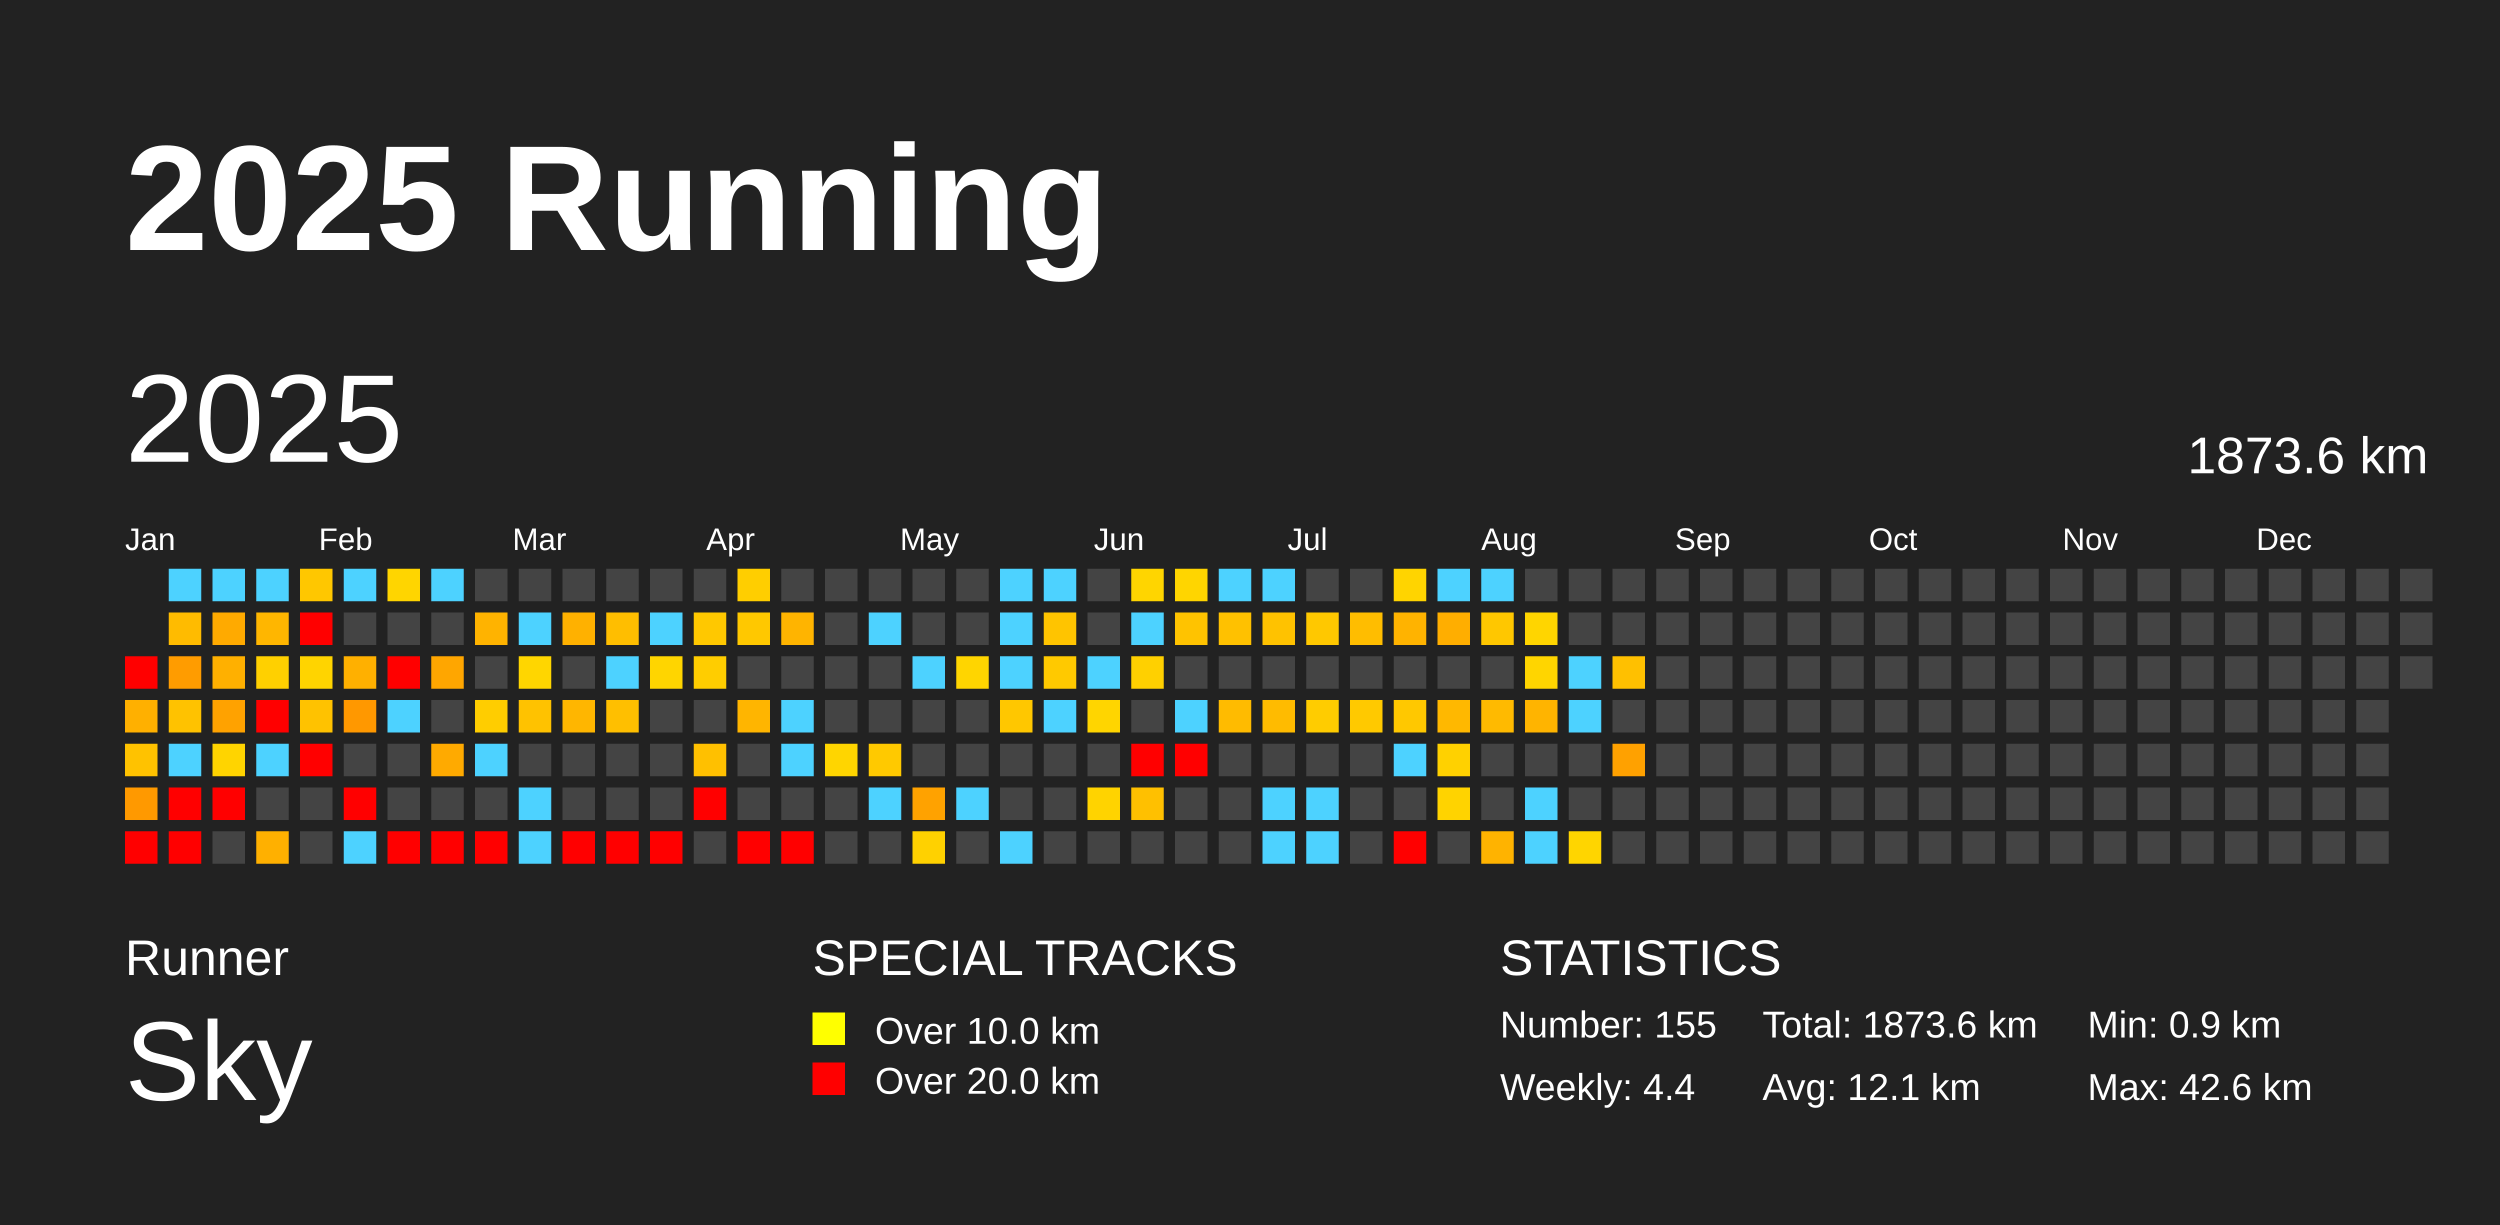
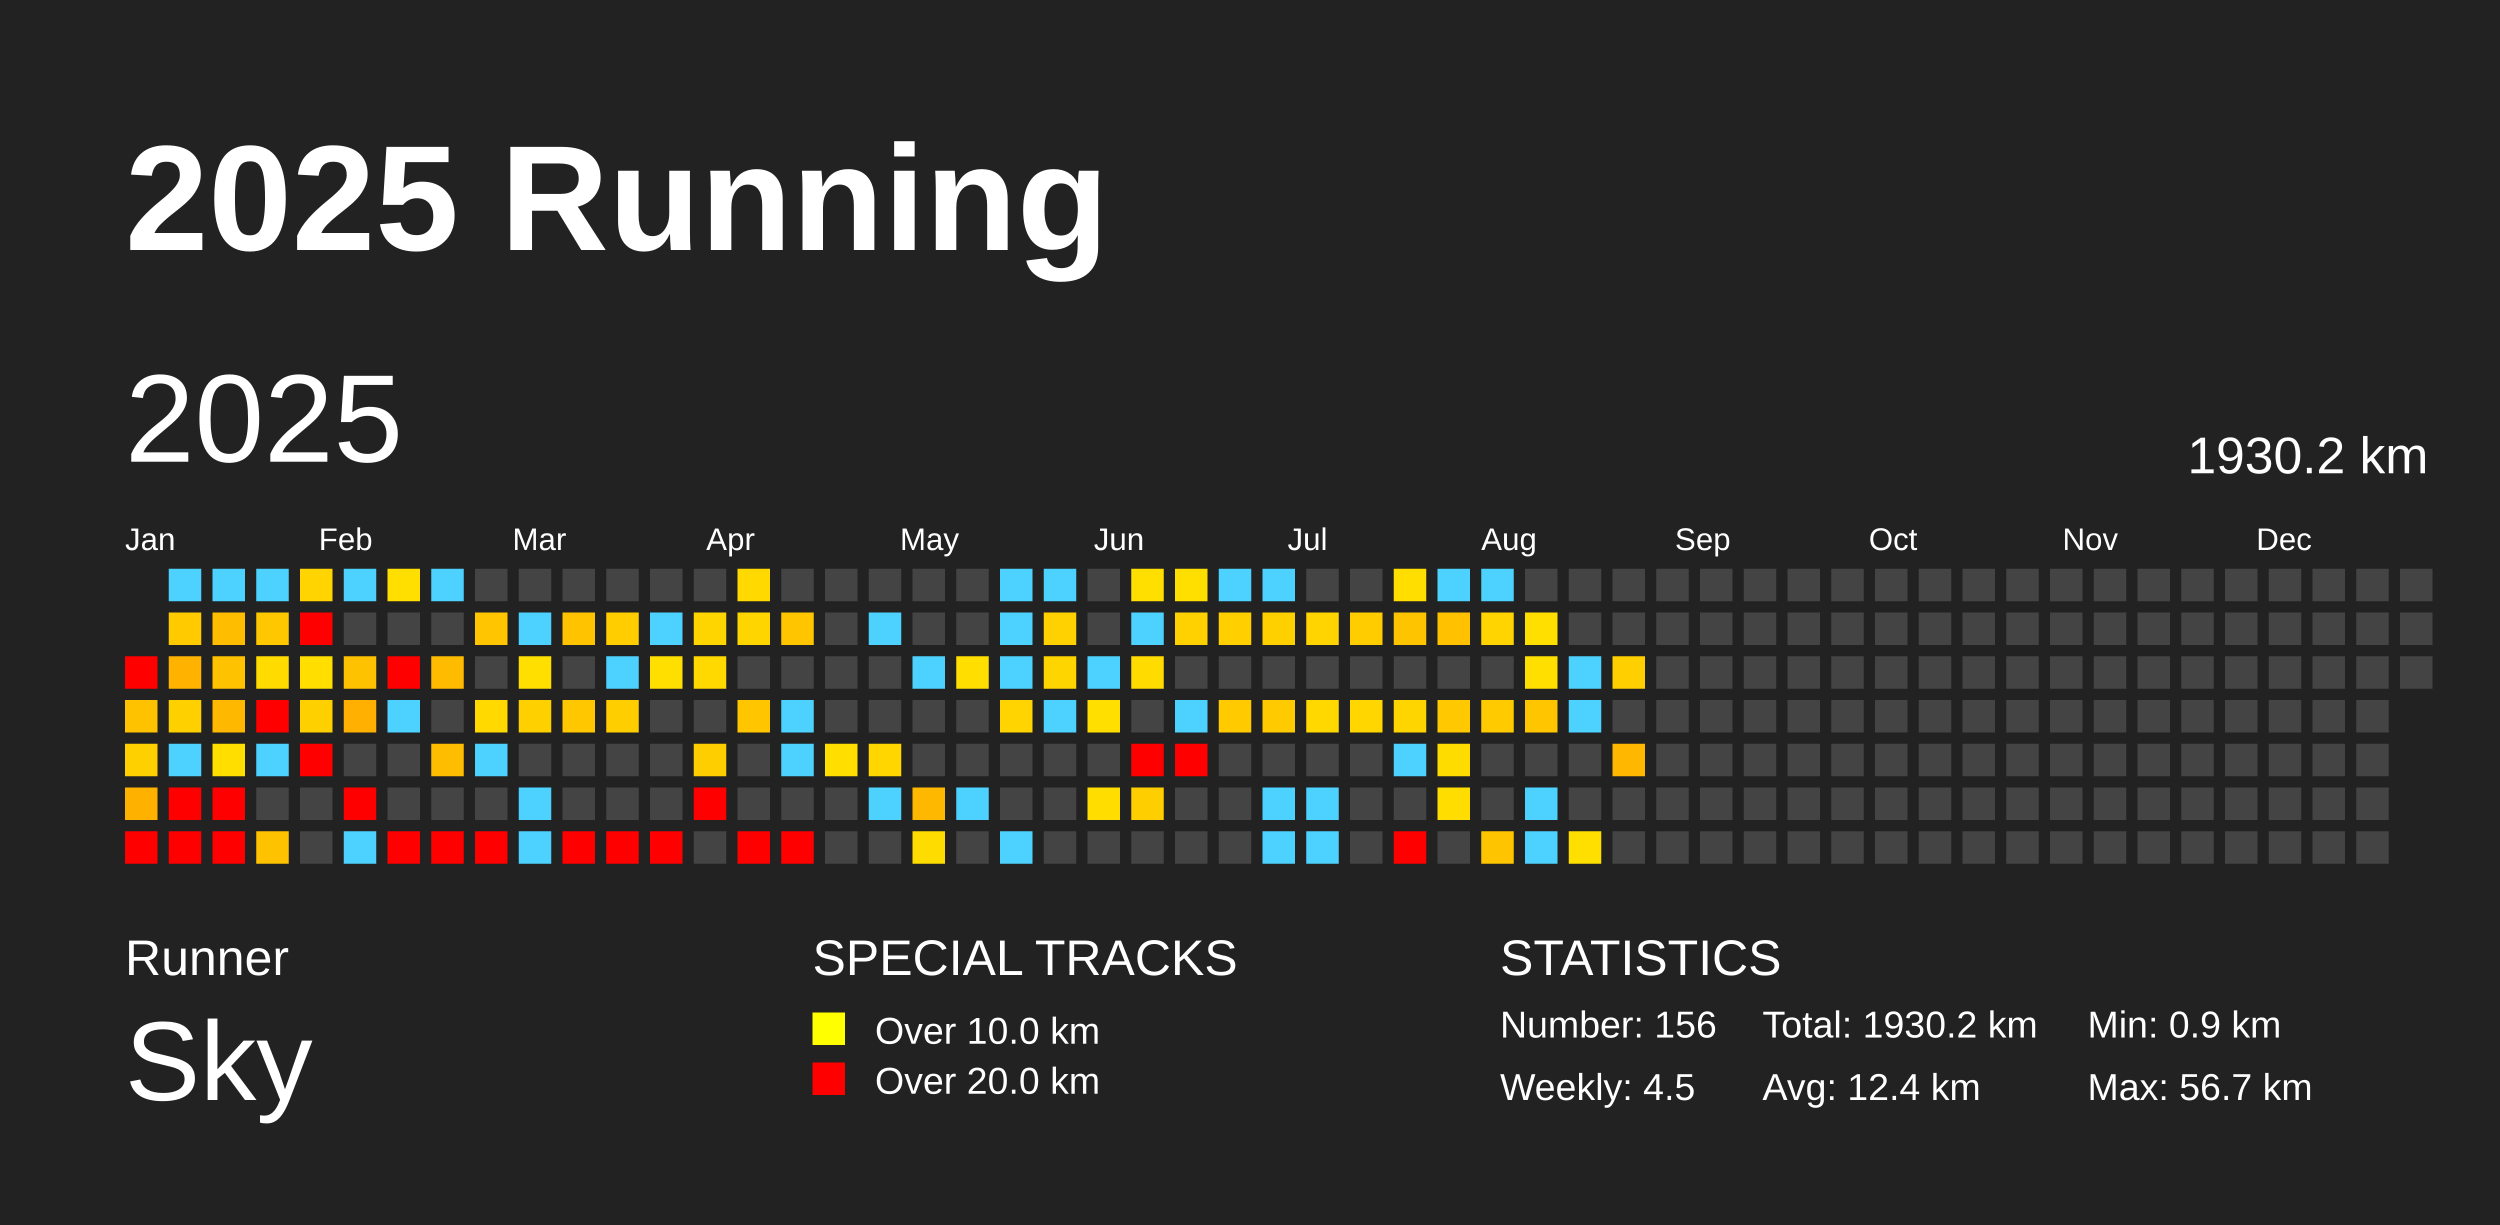
<svg xmlns="http://www.w3.org/2000/svg" baseProfile="full" height="98mm" version="1.1" viewBox="0,0,200,98" width="200mm">
  <defs />
  <rect fill="#222222" height="98" width="200" x="0" y="0" />
  <text fill="#FFFFFF" style="font-size:12px; font-family:Arial; font-weight:bold;" x="10" y="20">2025 Running</text>
  <text fill="#FFFFFF" style="font-size:4px; font-family:Arial" x="10" y="78">Runner</text>
  <text fill="#FFFFFF" style="font-size:9px; font-family:Arial" x="10" y="88">Sky</text>
  <text fill="#FFFFFF" style="font-size:4px; font-family:Arial" x="65" y="78">SPECIAL TRACKS</text>
  <rect fill="yellow" height="2.6" width="2.6" x="65" y="81" />
  <text fill="#FFFFFF" style="font-size:3px; font-family:Arial" x="70" y="83.5">Over 10.0 km</text>
  <rect fill="red" height="2.6" width="2.6" x="65" y="85" />
  <text fill="#FFFFFF" style="font-size:3px; font-family:Arial" x="70" y="87.5">Over 20.0 km</text>
  <text fill="#FFFFFF" style="font-size:4px; font-family:Arial" x="120" y="78">STATISTICS</text>
-   <text fill="#FFFFFF" style="font-size:3px; font-family:Arial" x="120" y="83">Number: 155</text>
-   <text fill="#FFFFFF" style="font-size:3px; font-family:Arial" x="120" y="88">Weekly: 4.4</text>
-   <text fill="#FFFFFF" style="font-size:3px; font-family:Arial" x="141" y="83">Total: 1873.6 km</text>
-   <text fill="#FFFFFF" style="font-size:3px; font-family:Arial" x="141" y="88">Avg: 12.1 km</text>
+   <text fill="#FFFFFF" style="font-size:3px; font-family:Arial" x="120" y="83">Number: 156</text>
+   <text fill="#FFFFFF" style="font-size:3px; font-family:Arial" x="120" y="88">Weekly: 4.5</text>
+   <text fill="#FFFFFF" style="font-size:3px; font-family:Arial" x="141" y="83">Total: 1930.2 km</text>
+   <text fill="#FFFFFF" style="font-size:3px; font-family:Arial" x="141" y="88">Avg: 12.4 km</text>
  <text fill="#FFFFFF" style="font-size:3px; font-family:Arial" x="167" y="83">Min: 0.9 km</text>
-   <text fill="#FFFFFF" style="font-size:3px; font-family:Arial" x="167" y="88">Max: 42.6 km</text>
+   <text fill="#FFFFFF" style="font-size:3px; font-family:Arial" x="167" y="88">Max: 56.7 km</text>
  <text dominant-baseline="hanging" fill="#FFFFFF" style="font-size:10.0px; font-family:Arial;" x="10" y="30">2025</text>
-   <text dominant-baseline="hanging" fill="#FFFFFF" style="font-size:4.125px; font-family:Arial;" x="175" y="35">1873.6 km</text>
+   <text dominant-baseline="hanging" fill="#FFFFFF" style="font-size:4.125px; font-family:Arial;" x="175" y="35">1930.2 km</text>
  <text fill="#FFFFFF" style="font-size:2.5px; font-family:Arial" x="10.0" y="44">Jan</text>
  <text fill="#FFFFFF" style="font-size:2.5px; font-family:Arial" x="25.5" y="44">Feb</text>
  <text fill="#FFFFFF" style="font-size:2.5px; font-family:Arial" x="41.0" y="44">Mar</text>
  <text fill="#FFFFFF" style="font-size:2.5px; font-family:Arial" x="56.5" y="44">Apr</text>
  <text fill="#FFFFFF" style="font-size:2.5px; font-family:Arial" x="72.0" y="44">May</text>
  <text fill="#FFFFFF" style="font-size:2.5px; font-family:Arial" x="87.5" y="44">Jun</text>
  <text fill="#FFFFFF" style="font-size:2.5px; font-family:Arial" x="103.0" y="44">Jul</text>
  <text fill="#FFFFFF" style="font-size:2.5px; font-family:Arial" x="118.5" y="44">Aug</text>
  <text fill="#FFFFFF" style="font-size:2.5px; font-family:Arial" x="134.0" y="44">Sep</text>
  <text fill="#FFFFFF" style="font-size:2.5px; font-family:Arial" x="149.5" y="44">Oct</text>
  <text fill="#FFFFFF" style="font-size:2.5px; font-family:Arial" x="165.0" y="44">Nov</text>
  <text fill="#FFFFFF" style="font-size:2.5px; font-family:Arial" x="180.5" y="44">Dec</text>
  <rect fill="red" height="2.6" width="2.6" x="10.0" y="52.5" />
-   <rect fill="#ffb000" height="2.6" width="2.6" x="10.0" y="56.0" />
-   <rect fill="#ffc200" height="2.6" width="2.6" x="10.0" y="59.5" />
-   <rect fill="#ff9900" height="2.6" width="2.6" x="10.0" y="63.0" />
+   <rect fill="#ffc200" height="2.6" width="2.6" x="10.0" y="56.0" />
+   <rect fill="#ffd000" height="2.6" width="2.6" x="10.0" y="59.5" />
+   <rect fill="#ffb100" height="2.6" width="2.6" x="10.0" y="63.0" />
  <rect fill="red" height="2.6" width="2.6" x="10.0" y="66.5" />
  <rect fill="#4dd2ff" height="2.6" width="2.6" x="13.5" y="45.5" />
-   <rect fill="#ffbb00" height="2.6" width="2.6" x="13.5" y="49.0" />
-   <rect fill="#ff9c00" height="2.6" width="2.6" x="13.5" y="52.5" />
-   <rect fill="#ffc200" height="2.6" width="2.6" x="13.5" y="56.0" />
+   <rect fill="#ffcb00" height="2.6" width="2.6" x="13.5" y="49.0" />
+   <rect fill="#ffb300" height="2.6" width="2.6" x="13.5" y="52.5" />
+   <rect fill="#ffd000" height="2.6" width="2.6" x="13.5" y="56.0" />
  <rect fill="#4dd2ff" height="2.6" width="2.6" x="13.5" y="59.5" />
  <rect fill="red" height="2.6" width="2.6" x="13.5" y="63.0" />
  <rect fill="red" height="2.6" width="2.6" x="13.5" y="66.5" />
  <rect fill="#4dd2ff" height="2.6" width="2.6" x="17.0" y="45.5" />
-   <rect fill="#ffaa00" height="2.6" width="2.6" x="17.0" y="49.0" />
-   <rect fill="#ffb000" height="2.6" width="2.6" x="17.0" y="52.5" />
-   <rect fill="#ffa200" height="2.6" width="2.6" x="17.0" y="56.0" />
-   <rect fill="#ffd400" height="2.6" width="2.6" x="17.0" y="59.5" />
+   <rect fill="#ffbd00" height="2.6" width="2.6" x="17.0" y="49.0" />
+   <rect fill="#ffc200" height="2.6" width="2.6" x="17.0" y="52.5" />
+   <rect fill="#ffb800" height="2.6" width="2.6" x="17.0" y="56.0" />
+   <rect fill="#ffde00" height="2.6" width="2.6" x="17.0" y="59.5" />
  <rect fill="red" height="2.6" width="2.6" x="17.0" y="63.0" />
-   <rect fill="#444444" height="2.6" width="2.6" x="17.0" y="66.5" />
+   <rect fill="red" height="2.6" width="2.6" x="17.0" y="66.5" />
  <rect fill="#4dd2ff" height="2.6" width="2.6" x="20.5" y="45.5" />
-   <rect fill="#ffb600" height="2.6" width="2.6" x="20.5" y="49.0" />
-   <rect fill="#ffd000" height="2.6" width="2.6" x="20.5" y="52.5" />
+   <rect fill="#ffc700" height="2.6" width="2.6" x="20.5" y="49.0" />
+   <rect fill="#ffdb00" height="2.6" width="2.6" x="20.5" y="52.5" />
  <rect fill="red" height="2.6" width="2.6" x="20.5" y="56.0" />
  <rect fill="#4dd2ff" height="2.6" width="2.6" x="20.5" y="59.5" />
  <rect fill="#444444" height="2.6" width="2.6" x="20.5" y="63.0" />
-   <rect fill="#ffb000" height="2.6" width="2.6" x="20.5" y="66.5" />
-   <rect fill="#ffc700" height="2.6" width="2.6" x="24.0" y="45.5" />
+   <rect fill="#ffc200" height="2.6" width="2.6" x="20.5" y="66.5" />
+   <rect fill="#ffd400" height="2.6" width="2.6" x="24.0" y="45.5" />
  <rect fill="red" height="2.6" width="2.6" x="24.0" y="49.0" />
-   <rect fill="#ffd400" height="2.6" width="2.6" x="24.0" y="52.5" />
-   <rect fill="#ffc200" height="2.6" width="2.6" x="24.0" y="56.0" />
+   <rect fill="#ffde00" height="2.6" width="2.6" x="24.0" y="52.5" />
+   <rect fill="#ffd000" height="2.6" width="2.6" x="24.0" y="56.0" />
  <rect fill="red" height="2.6" width="2.6" x="24.0" y="59.5" />
  <rect fill="#444444" height="2.6" width="2.6" x="24.0" y="63.0" />
  <rect fill="#444444" height="2.6" width="2.6" x="24.0" y="66.5" />
  <rect fill="#4dd2ff" height="2.6" width="2.6" x="27.5" y="45.5" />
  <rect fill="#444444" height="2.6" width="2.6" x="27.5" y="49.0" />
-   <rect fill="#ffb000" height="2.6" width="2.6" x="27.5" y="52.5" />
-   <rect fill="#ff9800" height="2.6" width="2.6" x="27.5" y="56.0" />
+   <rect fill="#ffc200" height="2.6" width="2.6" x="27.5" y="52.5" />
+   <rect fill="#ffb000" height="2.6" width="2.6" x="27.5" y="56.0" />
  <rect fill="#444444" height="2.6" width="2.6" x="27.5" y="59.5" />
  <rect fill="red" height="2.6" width="2.6" x="27.5" y="63.0" />
  <rect fill="#4dd2ff" height="2.6" width="2.6" x="27.5" y="66.5" />
-   <rect fill="#ffd500" height="2.6" width="2.6" x="31.0" y="45.5" />
+   <rect fill="#ffdf00" height="2.6" width="2.6" x="31.0" y="45.5" />
  <rect fill="#444444" height="2.6" width="2.6" x="31.0" y="49.0" />
  <rect fill="red" height="2.6" width="2.6" x="31.0" y="52.5" />
  <rect fill="#4dd2ff" height="2.6" width="2.6" x="31.0" y="56.0" />
  <rect fill="#444444" height="2.6" width="2.6" x="31.0" y="59.5" />
  <rect fill="#444444" height="2.6" width="2.6" x="31.0" y="63.0" />
  <rect fill="red" height="2.6" width="2.6" x="31.0" y="66.5" />
  <rect fill="#4dd2ff" height="2.6" width="2.6" x="34.5" y="45.5" />
  <rect fill="#444444" height="2.6" width="2.6" x="34.5" y="49.0" />
-   <rect fill="#ffa600" height="2.6" width="2.6" x="34.5" y="52.5" />
+   <rect fill="#ffbb00" height="2.6" width="2.6" x="34.5" y="52.5" />
  <rect fill="#444444" height="2.6" width="2.6" x="34.5" y="56.0" />
-   <rect fill="#ffaa00" height="2.6" width="2.6" x="34.5" y="59.5" />
+   <rect fill="#ffbd00" height="2.6" width="2.6" x="34.5" y="59.5" />
  <rect fill="#444444" height="2.6" width="2.6" x="34.5" y="63.0" />
  <rect fill="red" height="2.6" width="2.6" x="34.5" y="66.5" />
  <rect fill="#444444" height="2.6" width="2.6" x="38.0" y="45.5" />
-   <rect fill="#ffb300" height="2.6" width="2.6" x="38.0" y="49.0" />
+   <rect fill="#ffc500" height="2.6" width="2.6" x="38.0" y="49.0" />
  <rect fill="#444444" height="2.6" width="2.6" x="38.0" y="52.5" />
-   <rect fill="#ffcd00" height="2.6" width="2.6" x="38.0" y="56.0" />
+   <rect fill="#ffd900" height="2.6" width="2.6" x="38.0" y="56.0" />
  <rect fill="#4dd2ff" height="2.6" width="2.6" x="38.0" y="59.5" />
  <rect fill="#444444" height="2.6" width="2.6" x="38.0" y="63.0" />
  <rect fill="red" height="2.6" width="2.6" x="38.0" y="66.5" />
  <rect fill="#444444" height="2.6" width="2.6" x="41.5" y="45.5" />
  <rect fill="#4dd2ff" height="2.6" width="2.6" x="41.5" y="49.0" />
-   <rect fill="#ffd600" height="2.6" width="2.6" x="41.5" y="52.5" />
-   <rect fill="#ffc200" height="2.6" width="2.6" x="41.5" y="56.0" />
+   <rect fill="#ffdf00" height="2.6" width="2.6" x="41.5" y="52.5" />
+   <rect fill="#ffd000" height="2.6" width="2.6" x="41.5" y="56.0" />
  <rect fill="#444444" height="2.6" width="2.6" x="41.5" y="59.5" />
  <rect fill="#4dd2ff" height="2.6" width="2.6" x="41.5" y="63.0" />
  <rect fill="#4dd2ff" height="2.6" width="2.6" x="41.5" y="66.5" />
  <rect fill="#444444" height="2.6" width="2.6" x="45.0" y="45.5" />
-   <rect fill="#ffb100" height="2.6" width="2.6" x="45.0" y="49.0" />
+   <rect fill="#ffc300" height="2.6" width="2.6" x="45.0" y="49.0" />
  <rect fill="#444444" height="2.6" width="2.6" x="45.0" y="52.5" />
-   <rect fill="#ffb600" height="2.6" width="2.6" x="45.0" y="56.0" />
+   <rect fill="#ffc700" height="2.6" width="2.6" x="45.0" y="56.0" />
  <rect fill="#444444" height="2.6" width="2.6" x="45.0" y="59.5" />
  <rect fill="#444444" height="2.6" width="2.6" x="45.0" y="63.0" />
  <rect fill="red" height="2.6" width="2.6" x="45.0" y="66.5" />
  <rect fill="#444444" height="2.6" width="2.6" x="48.5" y="45.5" />
-   <rect fill="#ffbe00" height="2.6" width="2.6" x="48.5" y="49.0" />
+   <rect fill="#ffcd00" height="2.6" width="2.6" x="48.5" y="49.0" />
  <rect fill="#4dd2ff" height="2.6" width="2.6" x="48.5" y="52.5" />
-   <rect fill="#ffbf00" height="2.6" width="2.6" x="48.5" y="56.0" />
+   <rect fill="#ffce00" height="2.6" width="2.6" x="48.5" y="56.0" />
  <rect fill="#444444" height="2.6" width="2.6" x="48.5" y="59.5" />
  <rect fill="#444444" height="2.6" width="2.6" x="48.5" y="63.0" />
  <rect fill="red" height="2.6" width="2.6" x="48.5" y="66.5" />
  <rect fill="#444444" height="2.6" width="2.6" x="52.0" y="45.5" />
  <rect fill="#4dd2ff" height="2.6" width="2.6" x="52.0" y="49.0" />
-   <rect fill="#ffd500" height="2.6" width="2.6" x="52.0" y="52.5" />
+   <rect fill="#ffdf00" height="2.6" width="2.6" x="52.0" y="52.5" />
  <rect fill="#444444" height="2.6" width="2.6" x="52.0" y="56.0" />
  <rect fill="#444444" height="2.6" width="2.6" x="52.0" y="59.5" />
  <rect fill="#444444" height="2.6" width="2.6" x="52.0" y="63.0" />
  <rect fill="red" height="2.6" width="2.6" x="52.0" y="66.5" />
  <rect fill="#444444" height="2.6" width="2.6" x="55.5" y="45.5" />
-   <rect fill="#ffc800" height="2.6" width="2.6" x="55.5" y="49.0" />
-   <rect fill="#ffcd00" height="2.6" width="2.6" x="55.5" y="52.5" />
+   <rect fill="#ffd500" height="2.6" width="2.6" x="55.5" y="49.0" />
+   <rect fill="#ffd900" height="2.6" width="2.6" x="55.5" y="52.5" />
  <rect fill="#444444" height="2.6" width="2.6" x="55.5" y="56.0" />
-   <rect fill="#ffc000" height="2.6" width="2.6" x="55.5" y="59.5" />
+   <rect fill="#ffce00" height="2.6" width="2.6" x="55.5" y="59.5" />
  <rect fill="red" height="2.6" width="2.6" x="55.5" y="63.0" />
  <rect fill="#444444" height="2.6" width="2.6" x="55.5" y="66.5" />
-   <rect fill="#ffce00" height="2.6" width="2.6" x="59.0" y="45.5" />
-   <rect fill="#ffc800" height="2.6" width="2.6" x="59.0" y="49.0" />
+   <rect fill="#ffd900" height="2.6" width="2.6" x="59.0" y="45.5" />
+   <rect fill="#ffd500" height="2.6" width="2.6" x="59.0" y="49.0" />
  <rect fill="#444444" height="2.6" width="2.6" x="59.0" y="52.5" />
-   <rect fill="#ffb500" height="2.6" width="2.6" x="59.0" y="56.0" />
+   <rect fill="#ffc600" height="2.6" width="2.6" x="59.0" y="56.0" />
  <rect fill="#444444" height="2.6" width="2.6" x="59.0" y="59.5" />
  <rect fill="#444444" height="2.6" width="2.6" x="59.0" y="63.0" />
  <rect fill="red" height="2.6" width="2.6" x="59.0" y="66.5" />
  <rect fill="#444444" height="2.6" width="2.6" x="62.5" y="45.5" />
-   <rect fill="#ffb400" height="2.6" width="2.6" x="62.5" y="49.0" />
+   <rect fill="#ffc600" height="2.6" width="2.6" x="62.5" y="49.0" />
  <rect fill="#444444" height="2.6" width="2.6" x="62.5" y="52.5" />
  <rect fill="#4dd2ff" height="2.6" width="2.6" x="62.5" y="56.0" />
  <rect fill="#4dd2ff" height="2.6" width="2.6" x="62.5" y="59.5" />
  <rect fill="#444444" height="2.6" width="2.6" x="62.5" y="63.0" />
  <rect fill="red" height="2.6" width="2.6" x="62.5" y="66.5" />
  <rect fill="#444444" height="2.6" width="2.6" x="66.0" y="45.5" />
  <rect fill="#444444" height="2.6" width="2.6" x="66.0" y="49.0" />
  <rect fill="#444444" height="2.6" width="2.6" x="66.0" y="52.5" />
  <rect fill="#444444" height="2.6" width="2.6" x="66.0" y="56.0" />
-   <rect fill="#ffd500" height="2.6" width="2.6" x="66.0" y="59.5" />
+   <rect fill="#ffde00" height="2.6" width="2.6" x="66.0" y="59.5" />
  <rect fill="#444444" height="2.6" width="2.6" x="66.0" y="63.0" />
  <rect fill="#444444" height="2.6" width="2.6" x="66.0" y="66.5" />
  <rect fill="#444444" height="2.6" width="2.6" x="69.5" y="45.5" />
  <rect fill="#4dd2ff" height="2.6" width="2.6" x="69.5" y="49.0" />
  <rect fill="#444444" height="2.6" width="2.6" x="69.5" y="52.5" />
  <rect fill="#444444" height="2.6" width="2.6" x="69.5" y="56.0" />
-   <rect fill="#ffc900" height="2.6" width="2.6" x="69.5" y="59.5" />
+   <rect fill="#ffd600" height="2.6" width="2.6" x="69.5" y="59.5" />
  <rect fill="#4dd2ff" height="2.6" width="2.6" x="69.5" y="63.0" />
  <rect fill="#444444" height="2.6" width="2.6" x="69.5" y="66.5" />
  <rect fill="#444444" height="2.6" width="2.6" x="73.0" y="45.5" />
  <rect fill="#444444" height="2.6" width="2.6" x="73.0" y="49.0" />
  <rect fill="#4dd2ff" height="2.6" width="2.6" x="73.0" y="52.5" />
  <rect fill="#444444" height="2.6" width="2.6" x="73.0" y="56.0" />
  <rect fill="#444444" height="2.6" width="2.6" x="73.0" y="59.5" />
-   <rect fill="#ffa200" height="2.6" width="2.6" x="73.0" y="63.0" />
-   <rect fill="#ffd100" height="2.6" width="2.6" x="73.0" y="66.5" />
+   <rect fill="#ffb800" height="2.6" width="2.6" x="73.0" y="63.0" />
+   <rect fill="#ffdc00" height="2.6" width="2.6" x="73.0" y="66.5" />
  <rect fill="#444444" height="2.6" width="2.6" x="76.5" y="45.5" />
  <rect fill="#444444" height="2.6" width="2.6" x="76.5" y="49.0" />
-   <rect fill="#ffd500" height="2.6" width="2.6" x="76.5" y="52.5" />
+   <rect fill="#ffde00" height="2.6" width="2.6" x="76.5" y="52.5" />
  <rect fill="#444444" height="2.6" width="2.6" x="76.5" y="56.0" />
  <rect fill="#444444" height="2.6" width="2.6" x="76.5" y="59.5" />
  <rect fill="#4dd2ff" height="2.6" width="2.6" x="76.5" y="63.0" />
  <rect fill="#444444" height="2.6" width="2.6" x="76.5" y="66.5" />
  <rect fill="#4dd2ff" height="2.6" width="2.6" x="80.0" y="45.5" />
  <rect fill="#4dd2ff" height="2.6" width="2.6" x="80.0" y="49.0" />
  <rect fill="#4dd2ff" height="2.6" width="2.6" x="80.0" y="52.5" />
-   <rect fill="#ffc700" height="2.6" width="2.6" x="80.0" y="56.0" />
+   <rect fill="#ffd400" height="2.6" width="2.6" x="80.0" y="56.0" />
  <rect fill="#444444" height="2.6" width="2.6" x="80.0" y="59.5" />
  <rect fill="#444444" height="2.6" width="2.6" x="80.0" y="63.0" />
  <rect fill="#4dd2ff" height="2.6" width="2.6" x="80.0" y="66.5" />
  <rect fill="#4dd2ff" height="2.6" width="2.6" x="83.5" y="45.5" />
-   <rect fill="#ffc400" height="2.6" width="2.6" x="83.5" y="49.0" />
-   <rect fill="#ffc900" height="2.6" width="2.6" x="83.5" y="52.5" />
+   <rect fill="#ffd100" height="2.6" width="2.6" x="83.5" y="49.0" />
+   <rect fill="#ffd500" height="2.6" width="2.6" x="83.5" y="52.5" />
  <rect fill="#4dd2ff" height="2.6" width="2.6" x="83.5" y="56.0" />
  <rect fill="#444444" height="2.6" width="2.6" x="83.5" y="59.5" />
  <rect fill="#444444" height="2.6" width="2.6" x="83.5" y="63.0" />
  <rect fill="#444444" height="2.6" width="2.6" x="83.5" y="66.5" />
  <rect fill="#444444" height="2.6" width="2.6" x="87.0" y="45.5" />
  <rect fill="#444444" height="2.6" width="2.6" x="87.0" y="49.0" />
  <rect fill="#4dd2ff" height="2.6" width="2.6" x="87.0" y="52.5" />
-   <rect fill="#ffd500" height="2.6" width="2.6" x="87.0" y="56.0" />
+   <rect fill="#ffdf00" height="2.6" width="2.6" x="87.0" y="56.0" />
  <rect fill="#444444" height="2.6" width="2.6" x="87.0" y="59.5" />
-   <rect fill="#ffd300" height="2.6" width="2.6" x="87.0" y="63.0" />
+   <rect fill="#ffdd00" height="2.6" width="2.6" x="87.0" y="63.0" />
  <rect fill="#444444" height="2.6" width="2.6" x="87.0" y="66.5" />
-   <rect fill="#ffd500" height="2.6" width="2.6" x="90.5" y="45.5" />
+   <rect fill="#ffdf00" height="2.6" width="2.6" x="90.5" y="45.5" />
  <rect fill="#4dd2ff" height="2.6" width="2.6" x="90.5" y="49.0" />
-   <rect fill="#ffd000" height="2.6" width="2.6" x="90.5" y="52.5" />
+   <rect fill="#ffdb00" height="2.6" width="2.6" x="90.5" y="52.5" />
  <rect fill="#444444" height="2.6" width="2.6" x="90.5" y="56.0" />
  <rect fill="red" height="2.6" width="2.6" x="90.5" y="59.5" />
-   <rect fill="#ffc000" height="2.6" width="2.6" x="90.5" y="63.0" />
+   <rect fill="#ffce00" height="2.6" width="2.6" x="90.5" y="63.0" />
  <rect fill="#444444" height="2.6" width="2.6" x="90.5" y="66.5" />
-   <rect fill="#ffd500" height="2.6" width="2.6" x="94.0" y="45.5" />
-   <rect fill="#ffc300" height="2.6" width="2.6" x="94.0" y="49.0" />
+   <rect fill="#ffdf00" height="2.6" width="2.6" x="94.0" y="45.5" />
+   <rect fill="#ffd100" height="2.6" width="2.6" x="94.0" y="49.0" />
  <rect fill="#444444" height="2.6" width="2.6" x="94.0" y="52.5" />
  <rect fill="#4dd2ff" height="2.6" width="2.6" x="94.0" y="56.0" />
  <rect fill="red" height="2.6" width="2.6" x="94.0" y="59.5" />
  <rect fill="#444444" height="2.6" width="2.6" x="94.0" y="63.0" />
  <rect fill="#444444" height="2.6" width="2.6" x="94.0" y="66.5" />
  <rect fill="#4dd2ff" height="2.6" width="2.6" x="97.5" y="45.5" />
-   <rect fill="#ffc100" height="2.6" width="2.6" x="97.5" y="49.0" />
+   <rect fill="#ffcf00" height="2.6" width="2.6" x="97.5" y="49.0" />
  <rect fill="#444444" height="2.6" width="2.6" x="97.5" y="52.5" />
-   <rect fill="#ffbb00" height="2.6" width="2.6" x="97.5" y="56.0" />
+   <rect fill="#ffca00" height="2.6" width="2.6" x="97.5" y="56.0" />
  <rect fill="#444444" height="2.6" width="2.6" x="97.5" y="59.5" />
  <rect fill="#444444" height="2.6" width="2.6" x="97.5" y="63.0" />
  <rect fill="#444444" height="2.6" width="2.6" x="97.5" y="66.5" />
  <rect fill="#4dd2ff" height="2.6" width="2.6" x="101.0" y="45.5" />
-   <rect fill="#ffc200" height="2.6" width="2.6" x="101.0" y="49.0" />
+   <rect fill="#ffd000" height="2.6" width="2.6" x="101.0" y="49.0" />
  <rect fill="#444444" height="2.6" width="2.6" x="101.0" y="52.5" />
-   <rect fill="#ffbb00" height="2.6" width="2.6" x="101.0" y="56.0" />
+   <rect fill="#ffca00" height="2.6" width="2.6" x="101.0" y="56.0" />
  <rect fill="#444444" height="2.6" width="2.6" x="101.0" y="59.5" />
  <rect fill="#4dd2ff" height="2.6" width="2.6" x="101.0" y="63.0" />
  <rect fill="#4dd2ff" height="2.6" width="2.6" x="101.0" y="66.5" />
  <rect fill="#444444" height="2.6" width="2.6" x="104.5" y="45.5" />
-   <rect fill="#ffc800" height="2.6" width="2.6" x="104.5" y="49.0" />
+   <rect fill="#ffd400" height="2.6" width="2.6" x="104.5" y="49.0" />
  <rect fill="#444444" height="2.6" width="2.6" x="104.5" y="52.5" />
-   <rect fill="#ffcc00" height="2.6" width="2.6" x="104.5" y="56.0" />
+   <rect fill="#ffd800" height="2.6" width="2.6" x="104.5" y="56.0" />
  <rect fill="#444444" height="2.6" width="2.6" x="104.5" y="59.5" />
  <rect fill="#4dd2ff" height="2.6" width="2.6" x="104.5" y="63.0" />
  <rect fill="#4dd2ff" height="2.6" width="2.6" x="104.5" y="66.5" />
  <rect fill="#444444" height="2.6" width="2.6" x="108.0" y="45.5" />
-   <rect fill="#ffbd00" height="2.6" width="2.6" x="108.0" y="49.0" />
+   <rect fill="#ffcc00" height="2.6" width="2.6" x="108.0" y="49.0" />
  <rect fill="#444444" height="2.6" width="2.6" x="108.0" y="52.5" />
-   <rect fill="#ffc900" height="2.6" width="2.6" x="108.0" y="56.0" />
+   <rect fill="#ffd600" height="2.6" width="2.6" x="108.0" y="56.0" />
  <rect fill="#444444" height="2.6" width="2.6" x="108.0" y="59.5" />
  <rect fill="#444444" height="2.6" width="2.6" x="108.0" y="63.0" />
  <rect fill="#444444" height="2.6" width="2.6" x="108.0" y="66.5" />
-   <rect fill="#ffd400" height="2.6" width="2.6" x="111.5" y="45.5" />
-   <rect fill="#ffb300" height="2.6" width="2.6" x="111.5" y="49.0" />
+   <rect fill="#ffde00" height="2.6" width="2.6" x="111.5" y="45.5" />
+   <rect fill="#ffc400" height="2.6" width="2.6" x="111.5" y="49.0" />
  <rect fill="#444444" height="2.6" width="2.6" x="111.5" y="52.5" />
-   <rect fill="#ffc800" height="2.6" width="2.6" x="111.5" y="56.0" />
+   <rect fill="#ffd500" height="2.6" width="2.6" x="111.5" y="56.0" />
  <rect fill="#4dd2ff" height="2.6" width="2.6" x="111.5" y="59.5" />
  <rect fill="#444444" height="2.6" width="2.6" x="111.5" y="63.0" />
  <rect fill="red" height="2.6" width="2.6" x="111.5" y="66.5" />
  <rect fill="#4dd2ff" height="2.6" width="2.6" x="115.0" y="45.5" />
-   <rect fill="#ffae00" height="2.6" width="2.6" x="115.0" y="49.0" />
+   <rect fill="#ffc100" height="2.6" width="2.6" x="115.0" y="49.0" />
  <rect fill="#444444" height="2.6" width="2.6" x="115.0" y="52.5" />
-   <rect fill="#ffb800" height="2.6" width="2.6" x="115.0" y="56.0" />
-   <rect fill="#ffd100" height="2.6" width="2.6" x="115.0" y="59.5" />
-   <rect fill="#ffd300" height="2.6" width="2.6" x="115.0" y="63.0" />
+   <rect fill="#ffc800" height="2.6" width="2.6" x="115.0" y="56.0" />
+   <rect fill="#ffdc00" height="2.6" width="2.6" x="115.0" y="59.5" />
+   <rect fill="#ffdd00" height="2.6" width="2.6" x="115.0" y="63.0" />
  <rect fill="#444444" height="2.6" width="2.6" x="115.0" y="66.5" />
  <rect fill="#4dd2ff" height="2.6" width="2.6" x="118.5" y="45.5" />
-   <rect fill="#ffc700" height="2.6" width="2.6" x="118.5" y="49.0" />
+   <rect fill="#ffd400" height="2.6" width="2.6" x="118.5" y="49.0" />
  <rect fill="#444444" height="2.6" width="2.6" x="118.5" y="52.5" />
-   <rect fill="#ffba00" height="2.6" width="2.6" x="118.5" y="56.0" />
+   <rect fill="#ffca00" height="2.6" width="2.6" x="118.5" y="56.0" />
  <rect fill="#444444" height="2.6" width="2.6" x="118.5" y="59.5" />
  <rect fill="#444444" height="2.6" width="2.6" x="118.5" y="63.0" />
-   <rect fill="#ffb300" height="2.6" width="2.6" x="118.5" y="66.5" />
+   <rect fill="#ffc400" height="2.6" width="2.6" x="118.5" y="66.5" />
  <rect fill="#444444" height="2.6" width="2.6" x="122.0" y="45.5" />
-   <rect fill="#ffd500" height="2.6" width="2.6" x="122.0" y="49.0" />
-   <rect fill="#ffd500" height="2.6" width="2.6" x="122.0" y="52.5" />
-   <rect fill="#ffb400" height="2.6" width="2.6" x="122.0" y="56.0" />
+   <rect fill="#ffdf00" height="2.6" width="2.6" x="122.0" y="49.0" />
+   <rect fill="#ffdf00" height="2.6" width="2.6" x="122.0" y="52.5" />
+   <rect fill="#ffc600" height="2.6" width="2.6" x="122.0" y="56.0" />
  <rect fill="#444444" height="2.6" width="2.6" x="122.0" y="59.5" />
  <rect fill="#4dd2ff" height="2.6" width="2.6" x="122.0" y="63.0" />
  <rect fill="#4dd2ff" height="2.6" width="2.6" x="122.0" y="66.5" />
  <rect fill="#444444" height="2.6" width="2.6" x="125.5" y="45.5" />
  <rect fill="#444444" height="2.6" width="2.6" x="125.5" y="49.0" />
  <rect fill="#4dd2ff" height="2.6" width="2.6" x="125.5" y="52.5" />
  <rect fill="#4dd2ff" height="2.6" width="2.6" x="125.5" y="56.0" />
  <rect fill="#444444" height="2.6" width="2.6" x="125.5" y="59.5" />
  <rect fill="#444444" height="2.6" width="2.6" x="125.5" y="63.0" />
-   <rect fill="#ffd500" height="2.6" width="2.6" x="125.5" y="66.5" />
+   <rect fill="#ffdf00" height="2.6" width="2.6" x="125.5" y="66.5" />
  <rect fill="#444444" height="2.6" width="2.6" x="129.0" y="45.5" />
  <rect fill="#444444" height="2.6" width="2.6" x="129.0" y="49.0" />
-   <rect fill="#ffc000" height="2.6" width="2.6" x="129.0" y="52.5" />
+   <rect fill="#ffcf00" height="2.6" width="2.6" x="129.0" y="52.5" />
  <rect fill="#444444" height="2.6" width="2.6" x="129.0" y="56.0" />
-   <rect fill="#ffa100" height="2.6" width="2.6" x="129.0" y="59.5" />
+   <rect fill="#ffb700" height="2.6" width="2.6" x="129.0" y="59.5" />
  <rect fill="#444444" height="2.6" width="2.6" x="129.0" y="63.0" />
  <rect fill="#444444" height="2.6" width="2.6" x="129.0" y="66.5" />
  <rect fill="#444444" height="2.6" width="2.6" x="132.5" y="45.5" />
  <rect fill="#444444" height="2.6" width="2.6" x="132.5" y="49.0" />
  <rect fill="#444444" height="2.6" width="2.6" x="132.5" y="52.5" />
  <rect fill="#444444" height="2.6" width="2.6" x="132.5" y="56.0" />
  <rect fill="#444444" height="2.6" width="2.6" x="132.5" y="59.5" />
  <rect fill="#444444" height="2.6" width="2.6" x="132.5" y="63.0" />
  <rect fill="#444444" height="2.6" width="2.6" x="132.5" y="66.5" />
  <rect fill="#444444" height="2.6" width="2.6" x="136.0" y="45.5" />
  <rect fill="#444444" height="2.6" width="2.6" x="136.0" y="49.0" />
  <rect fill="#444444" height="2.6" width="2.6" x="136.0" y="52.5" />
  <rect fill="#444444" height="2.6" width="2.6" x="136.0" y="56.0" />
  <rect fill="#444444" height="2.6" width="2.6" x="136.0" y="59.5" />
  <rect fill="#444444" height="2.6" width="2.6" x="136.0" y="63.0" />
  <rect fill="#444444" height="2.6" width="2.6" x="136.0" y="66.5" />
  <rect fill="#444444" height="2.6" width="2.6" x="139.5" y="45.5" />
  <rect fill="#444444" height="2.6" width="2.6" x="139.5" y="49.0" />
  <rect fill="#444444" height="2.6" width="2.6" x="139.5" y="52.5" />
  <rect fill="#444444" height="2.6" width="2.6" x="139.5" y="56.0" />
  <rect fill="#444444" height="2.6" width="2.6" x="139.5" y="59.5" />
  <rect fill="#444444" height="2.6" width="2.6" x="139.5" y="63.0" />
  <rect fill="#444444" height="2.6" width="2.6" x="139.5" y="66.5" />
  <rect fill="#444444" height="2.6" width="2.6" x="143.0" y="45.5" />
  <rect fill="#444444" height="2.6" width="2.6" x="143.0" y="49.0" />
  <rect fill="#444444" height="2.6" width="2.6" x="143.0" y="52.5" />
  <rect fill="#444444" height="2.6" width="2.6" x="143.0" y="56.0" />
  <rect fill="#444444" height="2.6" width="2.6" x="143.0" y="59.5" />
  <rect fill="#444444" height="2.6" width="2.6" x="143.0" y="63.0" />
  <rect fill="#444444" height="2.6" width="2.6" x="143.0" y="66.5" />
  <rect fill="#444444" height="2.6" width="2.6" x="146.5" y="45.5" />
  <rect fill="#444444" height="2.6" width="2.6" x="146.5" y="49.0" />
  <rect fill="#444444" height="2.6" width="2.6" x="146.5" y="52.5" />
  <rect fill="#444444" height="2.6" width="2.6" x="146.5" y="56.0" />
  <rect fill="#444444" height="2.6" width="2.6" x="146.5" y="59.5" />
  <rect fill="#444444" height="2.6" width="2.6" x="146.5" y="63.0" />
  <rect fill="#444444" height="2.6" width="2.6" x="146.5" y="66.5" />
  <rect fill="#444444" height="2.6" width="2.6" x="150.0" y="45.5" />
  <rect fill="#444444" height="2.6" width="2.6" x="150.0" y="49.0" />
  <rect fill="#444444" height="2.6" width="2.6" x="150.0" y="52.5" />
  <rect fill="#444444" height="2.6" width="2.6" x="150.0" y="56.0" />
  <rect fill="#444444" height="2.6" width="2.6" x="150.0" y="59.5" />
  <rect fill="#444444" height="2.6" width="2.6" x="150.0" y="63.0" />
  <rect fill="#444444" height="2.6" width="2.6" x="150.0" y="66.5" />
  <rect fill="#444444" height="2.6" width="2.6" x="153.5" y="45.5" />
  <rect fill="#444444" height="2.6" width="2.6" x="153.5" y="49.0" />
  <rect fill="#444444" height="2.6" width="2.6" x="153.5" y="52.5" />
  <rect fill="#444444" height="2.6" width="2.6" x="153.5" y="56.0" />
  <rect fill="#444444" height="2.6" width="2.6" x="153.5" y="59.5" />
  <rect fill="#444444" height="2.6" width="2.6" x="153.5" y="63.0" />
  <rect fill="#444444" height="2.6" width="2.6" x="153.5" y="66.5" />
  <rect fill="#444444" height="2.6" width="2.6" x="157.0" y="45.5" />
  <rect fill="#444444" height="2.6" width="2.6" x="157.0" y="49.0" />
  <rect fill="#444444" height="2.6" width="2.6" x="157.0" y="52.5" />
  <rect fill="#444444" height="2.6" width="2.6" x="157.0" y="56.0" />
  <rect fill="#444444" height="2.6" width="2.6" x="157.0" y="59.5" />
  <rect fill="#444444" height="2.6" width="2.6" x="157.0" y="63.0" />
  <rect fill="#444444" height="2.6" width="2.6" x="157.0" y="66.5" />
  <rect fill="#444444" height="2.6" width="2.6" x="160.5" y="45.5" />
  <rect fill="#444444" height="2.6" width="2.6" x="160.5" y="49.0" />
  <rect fill="#444444" height="2.6" width="2.6" x="160.5" y="52.5" />
  <rect fill="#444444" height="2.6" width="2.6" x="160.5" y="56.0" />
  <rect fill="#444444" height="2.6" width="2.6" x="160.5" y="59.5" />
  <rect fill="#444444" height="2.6" width="2.6" x="160.5" y="63.0" />
  <rect fill="#444444" height="2.6" width="2.6" x="160.5" y="66.5" />
  <rect fill="#444444" height="2.6" width="2.6" x="164.0" y="45.5" />
  <rect fill="#444444" height="2.6" width="2.6" x="164.0" y="49.0" />
  <rect fill="#444444" height="2.6" width="2.6" x="164.0" y="52.5" />
  <rect fill="#444444" height="2.6" width="2.6" x="164.0" y="56.0" />
  <rect fill="#444444" height="2.6" width="2.6" x="164.0" y="59.5" />
  <rect fill="#444444" height="2.6" width="2.6" x="164.0" y="63.0" />
  <rect fill="#444444" height="2.6" width="2.6" x="164.0" y="66.5" />
  <rect fill="#444444" height="2.6" width="2.6" x="167.5" y="45.5" />
  <rect fill="#444444" height="2.6" width="2.6" x="167.5" y="49.0" />
  <rect fill="#444444" height="2.6" width="2.6" x="167.5" y="52.5" />
  <rect fill="#444444" height="2.6" width="2.6" x="167.5" y="56.0" />
  <rect fill="#444444" height="2.6" width="2.6" x="167.5" y="59.5" />
  <rect fill="#444444" height="2.6" width="2.6" x="167.5" y="63.0" />
  <rect fill="#444444" height="2.6" width="2.6" x="167.5" y="66.5" />
  <rect fill="#444444" height="2.6" width="2.6" x="171.0" y="45.5" />
  <rect fill="#444444" height="2.6" width="2.6" x="171.0" y="49.0" />
  <rect fill="#444444" height="2.6" width="2.6" x="171.0" y="52.5" />
  <rect fill="#444444" height="2.6" width="2.6" x="171.0" y="56.0" />
  <rect fill="#444444" height="2.6" width="2.6" x="171.0" y="59.5" />
  <rect fill="#444444" height="2.6" width="2.6" x="171.0" y="63.0" />
  <rect fill="#444444" height="2.6" width="2.6" x="171.0" y="66.5" />
  <rect fill="#444444" height="2.6" width="2.6" x="174.5" y="45.5" />
  <rect fill="#444444" height="2.6" width="2.6" x="174.5" y="49.0" />
  <rect fill="#444444" height="2.6" width="2.6" x="174.5" y="52.5" />
  <rect fill="#444444" height="2.6" width="2.6" x="174.5" y="56.0" />
  <rect fill="#444444" height="2.6" width="2.6" x="174.5" y="59.5" />
  <rect fill="#444444" height="2.6" width="2.6" x="174.5" y="63.0" />
  <rect fill="#444444" height="2.6" width="2.6" x="174.5" y="66.5" />
  <rect fill="#444444" height="2.6" width="2.6" x="178.0" y="45.5" />
  <rect fill="#444444" height="2.6" width="2.6" x="178.0" y="49.0" />
  <rect fill="#444444" height="2.6" width="2.6" x="178.0" y="52.5" />
  <rect fill="#444444" height="2.6" width="2.6" x="178.0" y="56.0" />
  <rect fill="#444444" height="2.6" width="2.6" x="178.0" y="59.5" />
  <rect fill="#444444" height="2.6" width="2.6" x="178.0" y="63.0" />
  <rect fill="#444444" height="2.6" width="2.6" x="178.0" y="66.5" />
  <rect fill="#444444" height="2.6" width="2.6" x="181.5" y="45.5" />
  <rect fill="#444444" height="2.6" width="2.6" x="181.5" y="49.0" />
  <rect fill="#444444" height="2.6" width="2.6" x="181.5" y="52.5" />
  <rect fill="#444444" height="2.6" width="2.6" x="181.5" y="56.0" />
  <rect fill="#444444" height="2.6" width="2.6" x="181.5" y="59.5" />
  <rect fill="#444444" height="2.6" width="2.6" x="181.5" y="63.0" />
  <rect fill="#444444" height="2.6" width="2.6" x="181.5" y="66.5" />
  <rect fill="#444444" height="2.6" width="2.6" x="185.0" y="45.5" />
  <rect fill="#444444" height="2.6" width="2.6" x="185.0" y="49.0" />
  <rect fill="#444444" height="2.6" width="2.6" x="185.0" y="52.5" />
  <rect fill="#444444" height="2.6" width="2.6" x="185.0" y="56.0" />
  <rect fill="#444444" height="2.6" width="2.6" x="185.0" y="59.5" />
  <rect fill="#444444" height="2.6" width="2.6" x="185.0" y="63.0" />
  <rect fill="#444444" height="2.6" width="2.6" x="185.0" y="66.5" />
  <rect fill="#444444" height="2.6" width="2.6" x="188.5" y="45.5" />
  <rect fill="#444444" height="2.6" width="2.6" x="188.5" y="49.0" />
  <rect fill="#444444" height="2.6" width="2.6" x="188.5" y="52.5" />
  <rect fill="#444444" height="2.6" width="2.6" x="188.5" y="56.0" />
  <rect fill="#444444" height="2.6" width="2.6" x="188.5" y="59.5" />
  <rect fill="#444444" height="2.6" width="2.6" x="188.5" y="63.0" />
  <rect fill="#444444" height="2.6" width="2.6" x="188.5" y="66.5" />
  <rect fill="#444444" height="2.6" width="2.6" x="192.0" y="45.5" />
  <rect fill="#444444" height="2.6" width="2.6" x="192.0" y="49.0" />
  <rect fill="#444444" height="2.6" width="2.6" x="192.0" y="52.5" />
</svg>
